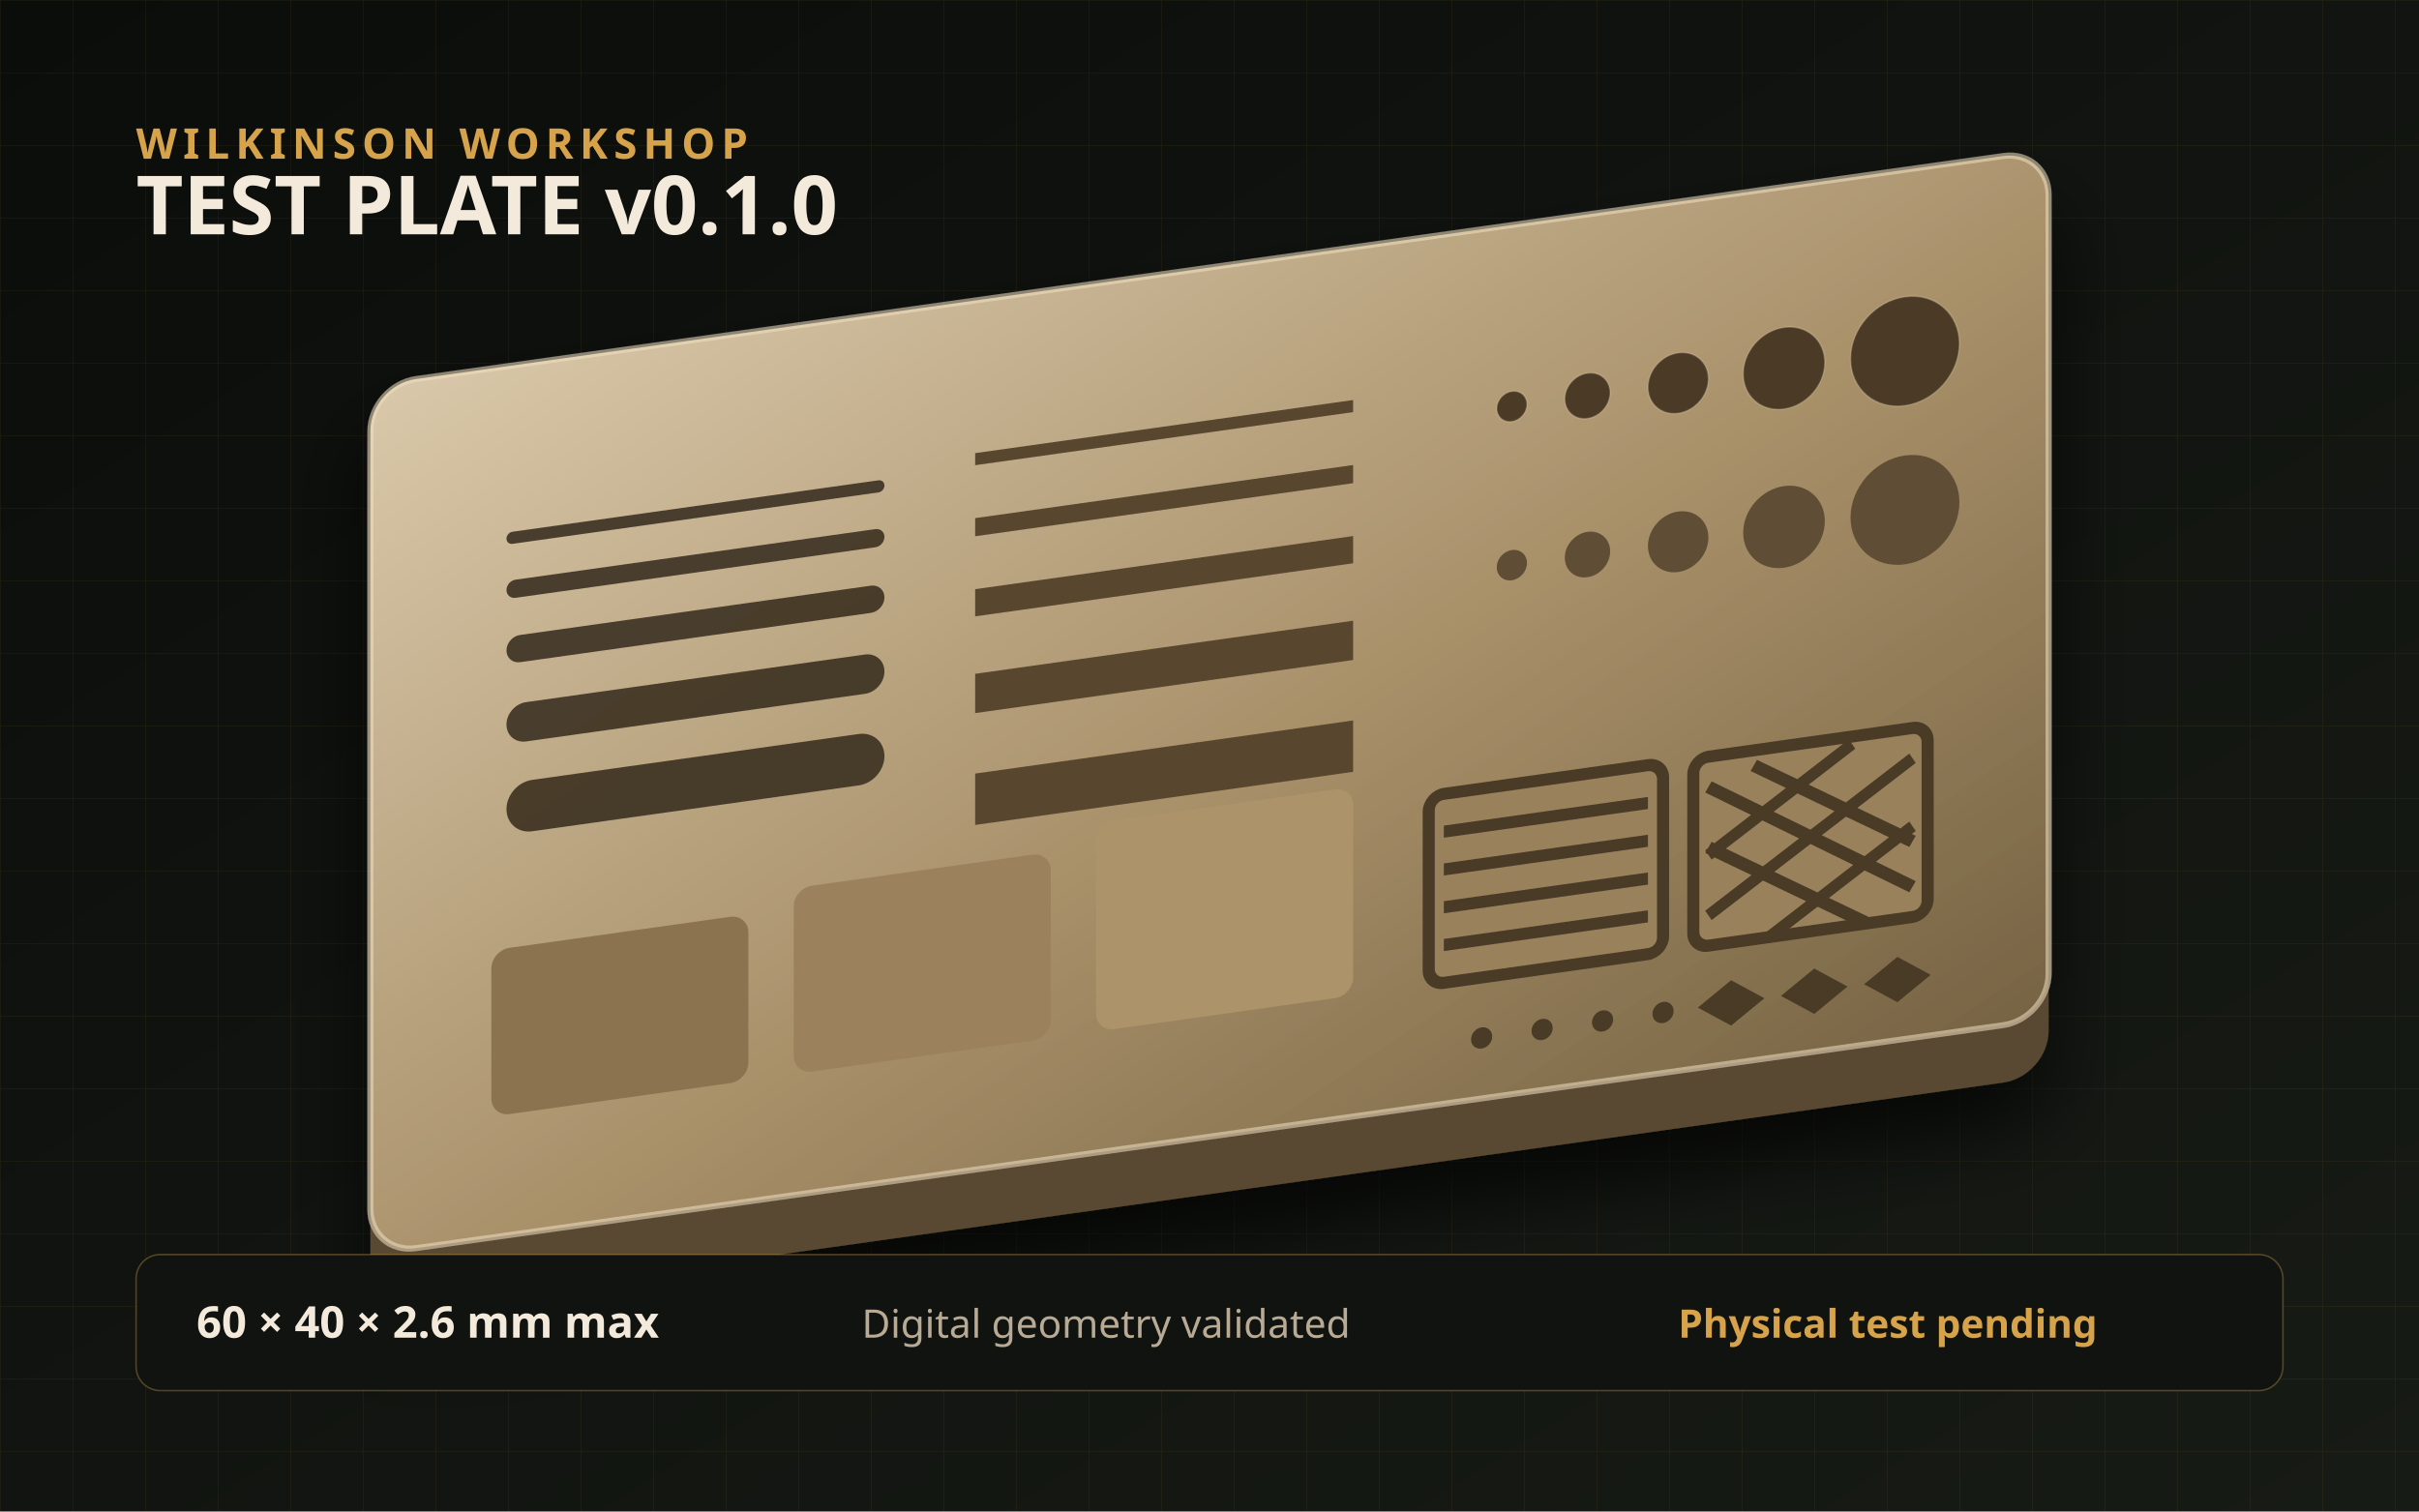
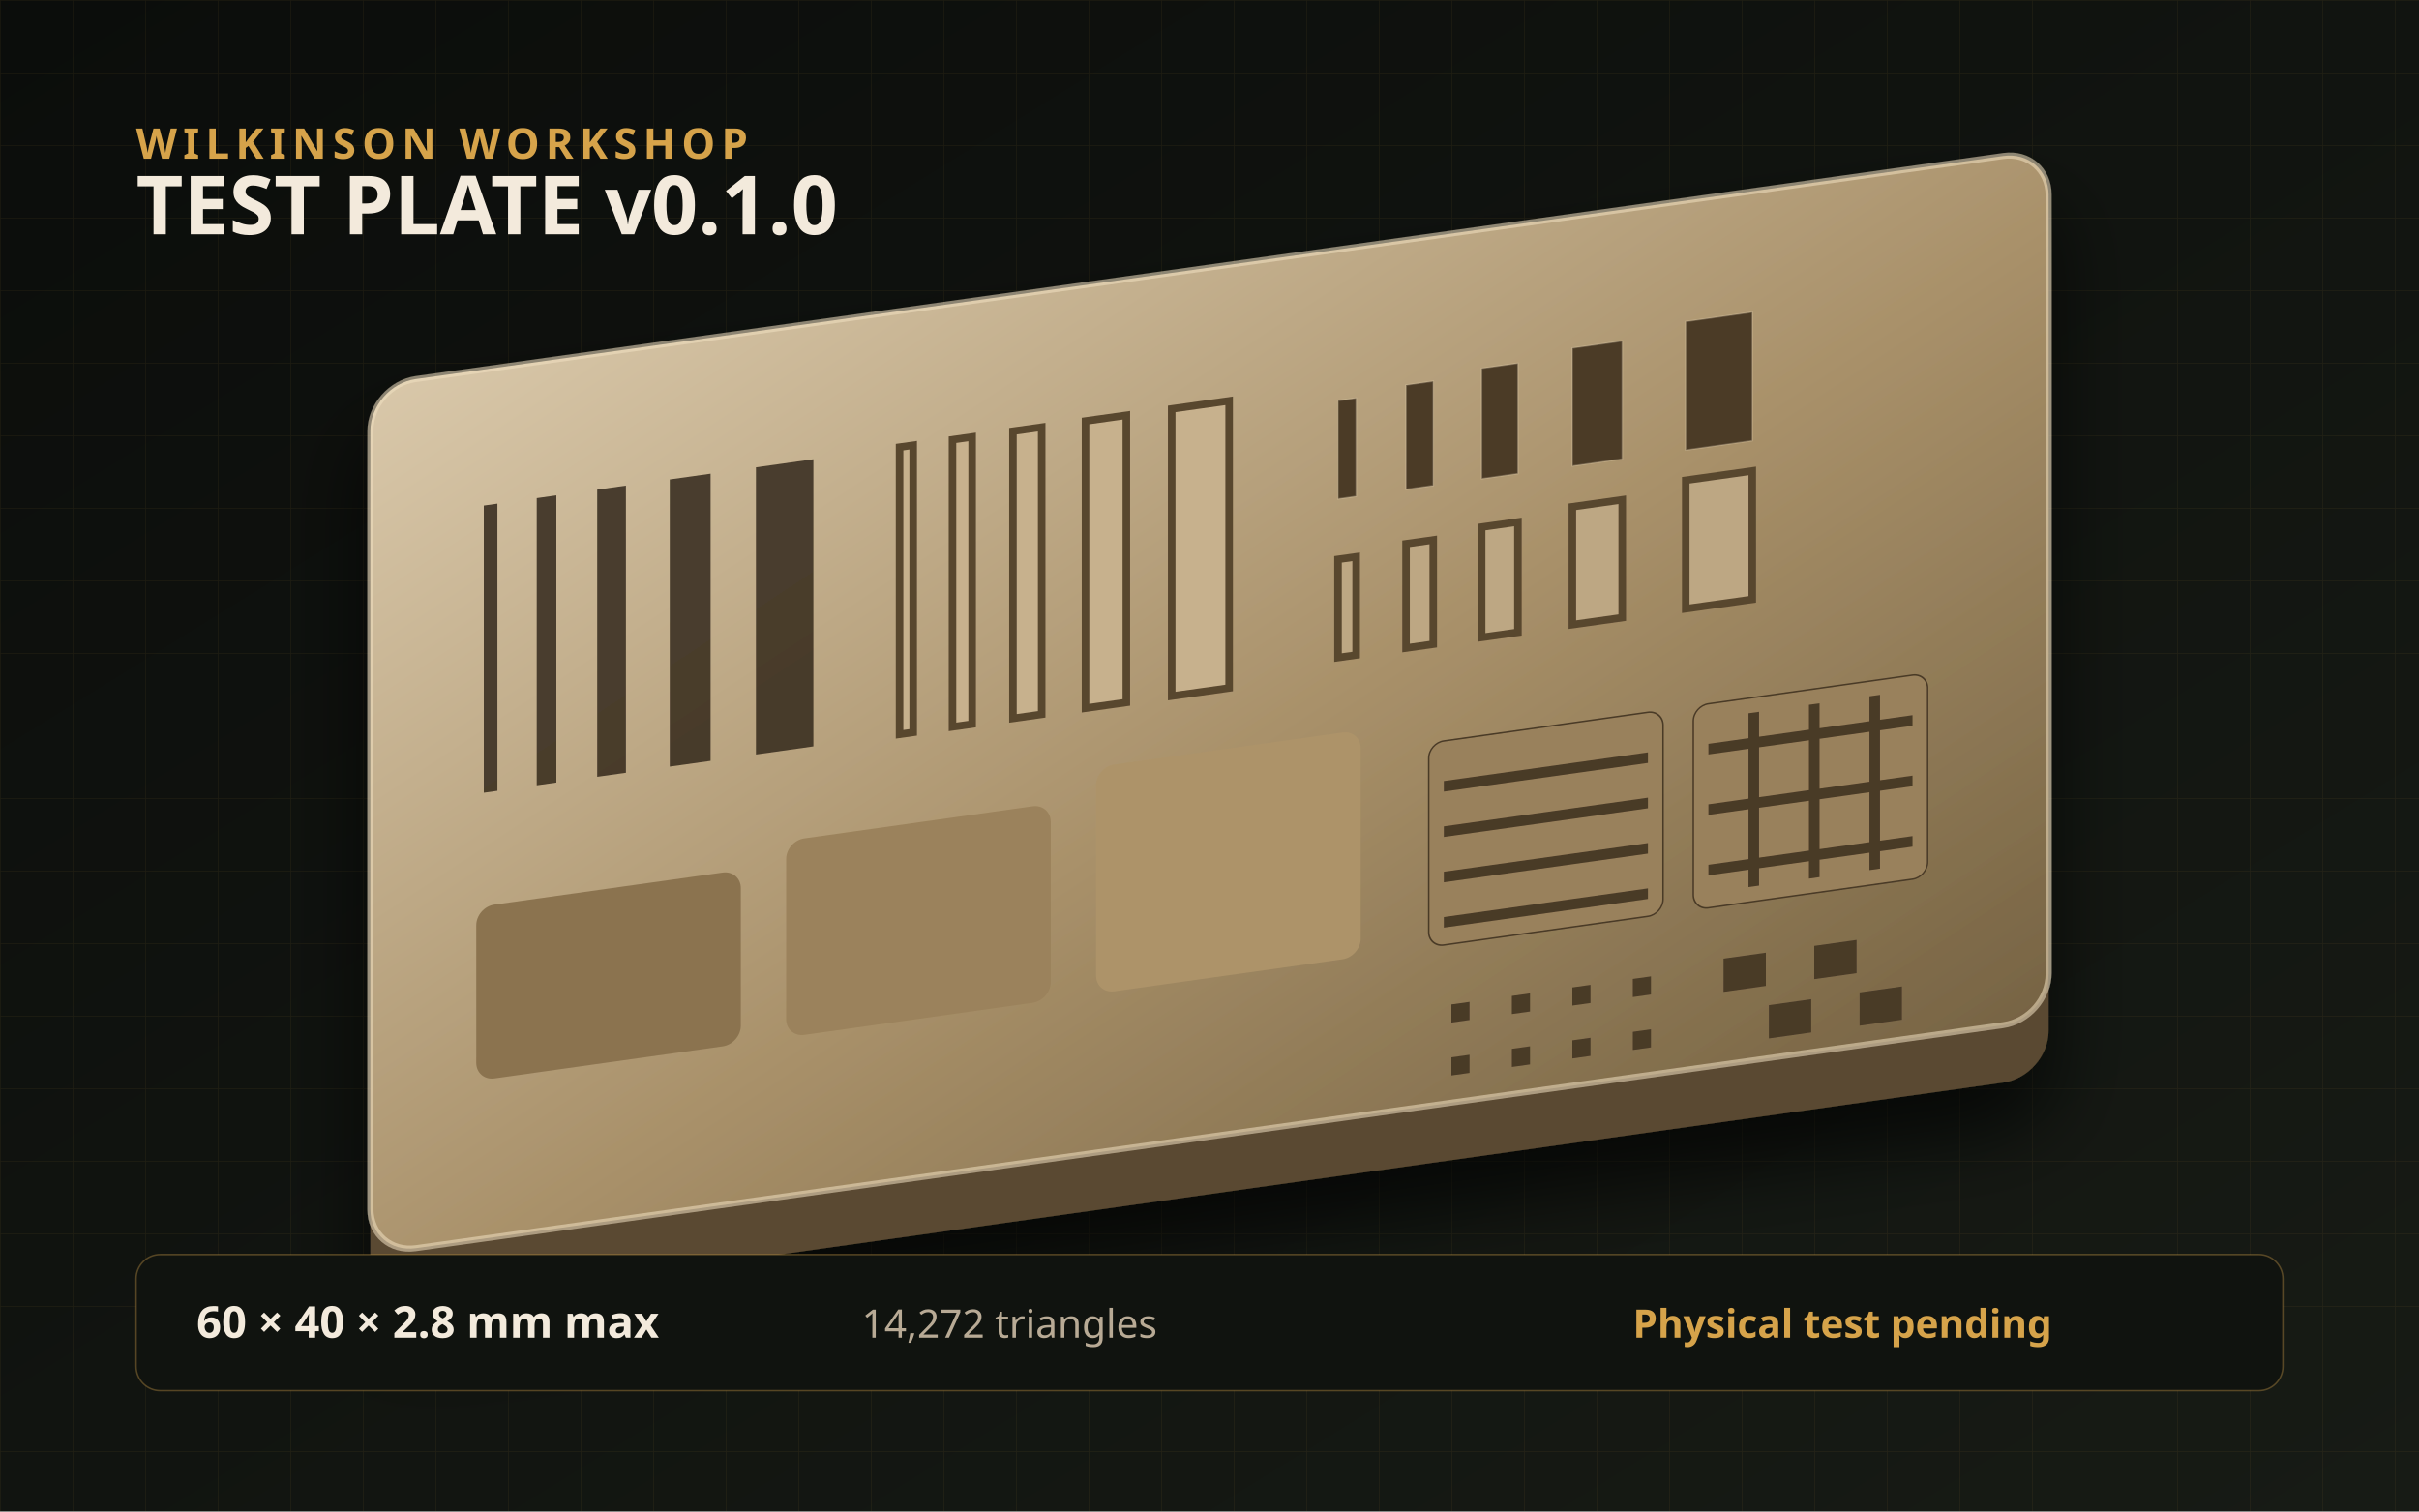
<svg xmlns="http://www.w3.org/2000/svg" viewBox="0 0 1600 1000" role="img" aria-labelledby="title desc">
  <defs>
    <linearGradient id="bg" x1="0" y1="0" x2="1" y2="1">
      <stop stop-color="#0b0d0b" />
      <stop offset="1" stop-color="#171b15" />
    </linearGradient>
    <linearGradient id="plate" x1="0" y1="0" x2="1" y2="1">
      <stop stop-color="#d9c8aa" />
      <stop offset=".55" stop-color="#a89069" />
      <stop offset="1" stop-color="#766343" />
    </linearGradient>
    <pattern id="grid" width="48" height="48" patternUnits="userSpaceOnUse">
      <path d="M48 0H0V48" fill="none" stroke="#d6a34a" stroke-opacity=".08" />
    </pattern>
    <filter id="shadow">
      <feDropShadow dx="0" dy="32" stdDeviation="28" flood-color="#000" flood-opacity=".65" />
    </filter>
  </defs>
  <rect width="1600" height="1000" fill="url(#bg)" />
  <rect width="1600" height="1000" fill="url(#grid)" />
  <text x="90" y="105" fill="#d6a34a" font-family="system-ui,sans-serif" font-size="28" font-weight="800" letter-spacing="4">WILKINSON WORKSHOP</text>
  <text x="90" y="155" fill="#f3eadc" font-family="system-ui,sans-serif" font-size="54" font-weight="850">TEST PLATE v0.1.0</text>
  <g transform="translate(245 255) skewY(-8)" filter="url(#shadow)">
    <rect x="0" y="38" width="1110" height="575" rx="30" fill="#5a4932" />
-     <rect x="0" y="0" width="1110" height="575" rx="30" fill="url(#plate)" stroke="#f0dfc0" stroke-opacity=".55" stroke-width="4" />
+     <rect width="1110" height="575" rx="30" fill="url(#plate)" stroke="#f0dfc0" stroke-opacity=".55" stroke-width="4" />
    <g fill="#3b3022" opacity=".9">
-       <rect x="90" y="110" width="250" height="8" rx="4" />
-       <rect x="90" y="142" width="250" height="12" rx="6" />
-       <rect x="90" y="179" width="250" height="18" rx="9" />
-       <rect x="90" y="224" width="250" height="26" rx="13" />
-       <rect x="90" y="276" width="250" height="34" rx="17" />
+       <rect x="75" y="90" width="9" height="190" />
+       <rect x="110" y="90" width="13" height="190" />
+       <rect x="150" y="90" width="19" height="190" />
+       <rect x="198" y="90" width="27" height="190" />
+       <rect x="255" y="90" width="38" height="190" />
    </g>
-     <g fill="none" stroke="#59472f" stroke-width="8">
-       <path d="M400 105h250" />
-       <path d="M400 150h250" stroke-width="12" />
-       <path d="M400 200h250" stroke-width="18" />
-       <path d="M400 260h250" stroke-width="26" />
-       <path d="M400 330h250" stroke-width="34" />
+     <g fill="#c7b18d" stroke="#59472f" stroke-width="5">
+       <rect x="350" y="90" width="9" height="190" />
+       <rect x="385" y="90" width="13" height="190" />
+       <rect x="425" y="90" width="19" height="190" />
+       <rect x="473" y="90" width="27" height="190" />
+       <rect x="530" y="90" width="38" height="190" />
    </g>
    <g fill="#4b3b27" stroke="#f5e4c4" stroke-opacity=".25">
-       <circle cx="755" cy="120" r="10" />
-       <circle cx="805" cy="120" r="15" />
-       <circle cx="865" cy="120" r="20" />
-       <circle cx="935" cy="120" r="27" />
-       <circle cx="1015" cy="120" r="36" />
+       <rect x="640" y="100" width="12" height="65" />
+       <rect x="685" y="96" width="18" height="69" />
+       <rect x="735" y="92" width="24" height="73" />
+       <rect x="795" y="87" width="33" height="78" />
+       <rect x="870" y="80" width="44" height="85" />
    </g>
-     <g fill="#5f4d34">
-       <circle cx="755" cy="225" r="10" />
-       <circle cx="805" cy="225" r="15" />
-       <circle cx="865" cy="225" r="20" />
-       <circle cx="935" cy="225" r="27" />
-       <circle cx="1015" cy="225" r="36" />
+     <g fill="#bda783" stroke="#59472f" stroke-width="5">
+       <rect x="640" y="205" width="12" height="65" />
+       <rect x="685" y="201" width="18" height="69" />
+       <rect x="735" y="197" width="24" height="73" />
+       <rect x="795" y="192" width="33" height="78" />
+       <rect x="870" y="185" width="44" height="85" />
    </g>
    <g>
-       <rect x="80" y="385" width="170" height="110" rx="12" fill="#8b7350" />
-       <rect x="280" y="372" width="170" height="123" rx="12" fill="#9b825b" />
-       <rect x="480" y="357" width="170" height="138" rx="12" fill="#ad9369" />
+       <rect x="70" y="355" width="175" height="115" rx="12" fill="#8b7350" />
+       <rect x="275" y="340" width="175" height="130" rx="12" fill="#9b825b" />
+       <rect x="480" y="320" width="175" height="150" rx="12" fill="#ad9369" />
    </g>
-     <g stroke="#4a3a27" stroke-width="8">
-       <rect x="700" y="370" width="155" height="125" rx="10" fill="#99815c" />
-       <path d="M710 395h135M710 420h135M710 445h135M710 470h135" />
-       <rect x="875" y="370" width="155" height="125" rx="10" fill="#99815c" />
-       <path d="M885 390l135 85M885 430l105 65M915 380l105 65M885 475l135-85M885 435l95-60M925 495l95-60" />
+     <g stroke="#4a3a27" fill="#99815c">
+       <rect x="700" y="335" width="155" height="135" rx="10" />
+       <path d="M710 365h135M710 395h135M710 425h135M710 455h135" stroke-width="7" />
+       <rect x="875" y="335" width="155" height="135" rx="10" />
+       <path d="M885 365h135M885 405h135M885 445h135M915 345v115M955 345v115M995 345v115" stroke-width="7" />
    </g>
    <g fill="#493a28">
-       <circle cx="735" cy="535" r="7" />
-       <circle cx="775" cy="535" r="7" />
-       <circle cx="815" cy="535" r="7" />
-       <circle cx="855" cy="535" r="7" />
-       <path d="M900 520l22 15-22 15-22-15zM955 520l22 15-22 15-22-15zM1010 520l22 15-22 15-22-15z" />
+       <rect x="715" y="510" width="12" height="12" />
+       <rect x="755" y="510" width="12" height="12" />
+       <rect x="795" y="510" width="12" height="12" />
+       <rect x="835" y="510" width="12" height="12" />
+       <rect x="715" y="545" width="12" height="12" />
+       <rect x="755" y="545" width="12" height="12" />
+       <rect x="795" y="545" width="12" height="12" />
+       <rect x="835" y="545" width="12" height="12" />
+       <rect x="895" y="505" width="28" height="22" />
+       <rect x="955" y="505" width="28" height="22" />
+       <rect x="925" y="540" width="28" height="22" />
+       <rect x="985" y="540" width="28" height="22" />
    </g>
  </g>
  <g font-family="system-ui,sans-serif">
    <rect x="90" y="830" width="1420" height="90" rx="16" fill="#10130f" stroke="#d6a34a" stroke-opacity=".35" />
-     <text x="130" y="885" fill="#f3eadc" font-size="29" font-weight="700">60 × 40 × 2.6 mm max</text>
-     <text x="570" y="885" fill="#b8aa95" font-size="26">Digital geometry validated</text>
-     <text x="1110" y="885" fill="#d6a34a" font-size="26" font-weight="750">Physical test pending</text>
+     <text x="130" y="885" fill="#f3eadc" font-size="29" font-weight="700">60 × 40 × 2.8 mm max</text>
+     <text x="570" y="885" fill="#b8aa95" font-size="26">14,272 triangles</text>
+     <text x="1080" y="885" fill="#d6a34a" font-size="26" font-weight="750">Physical test pending</text>
  </g>
</svg>
